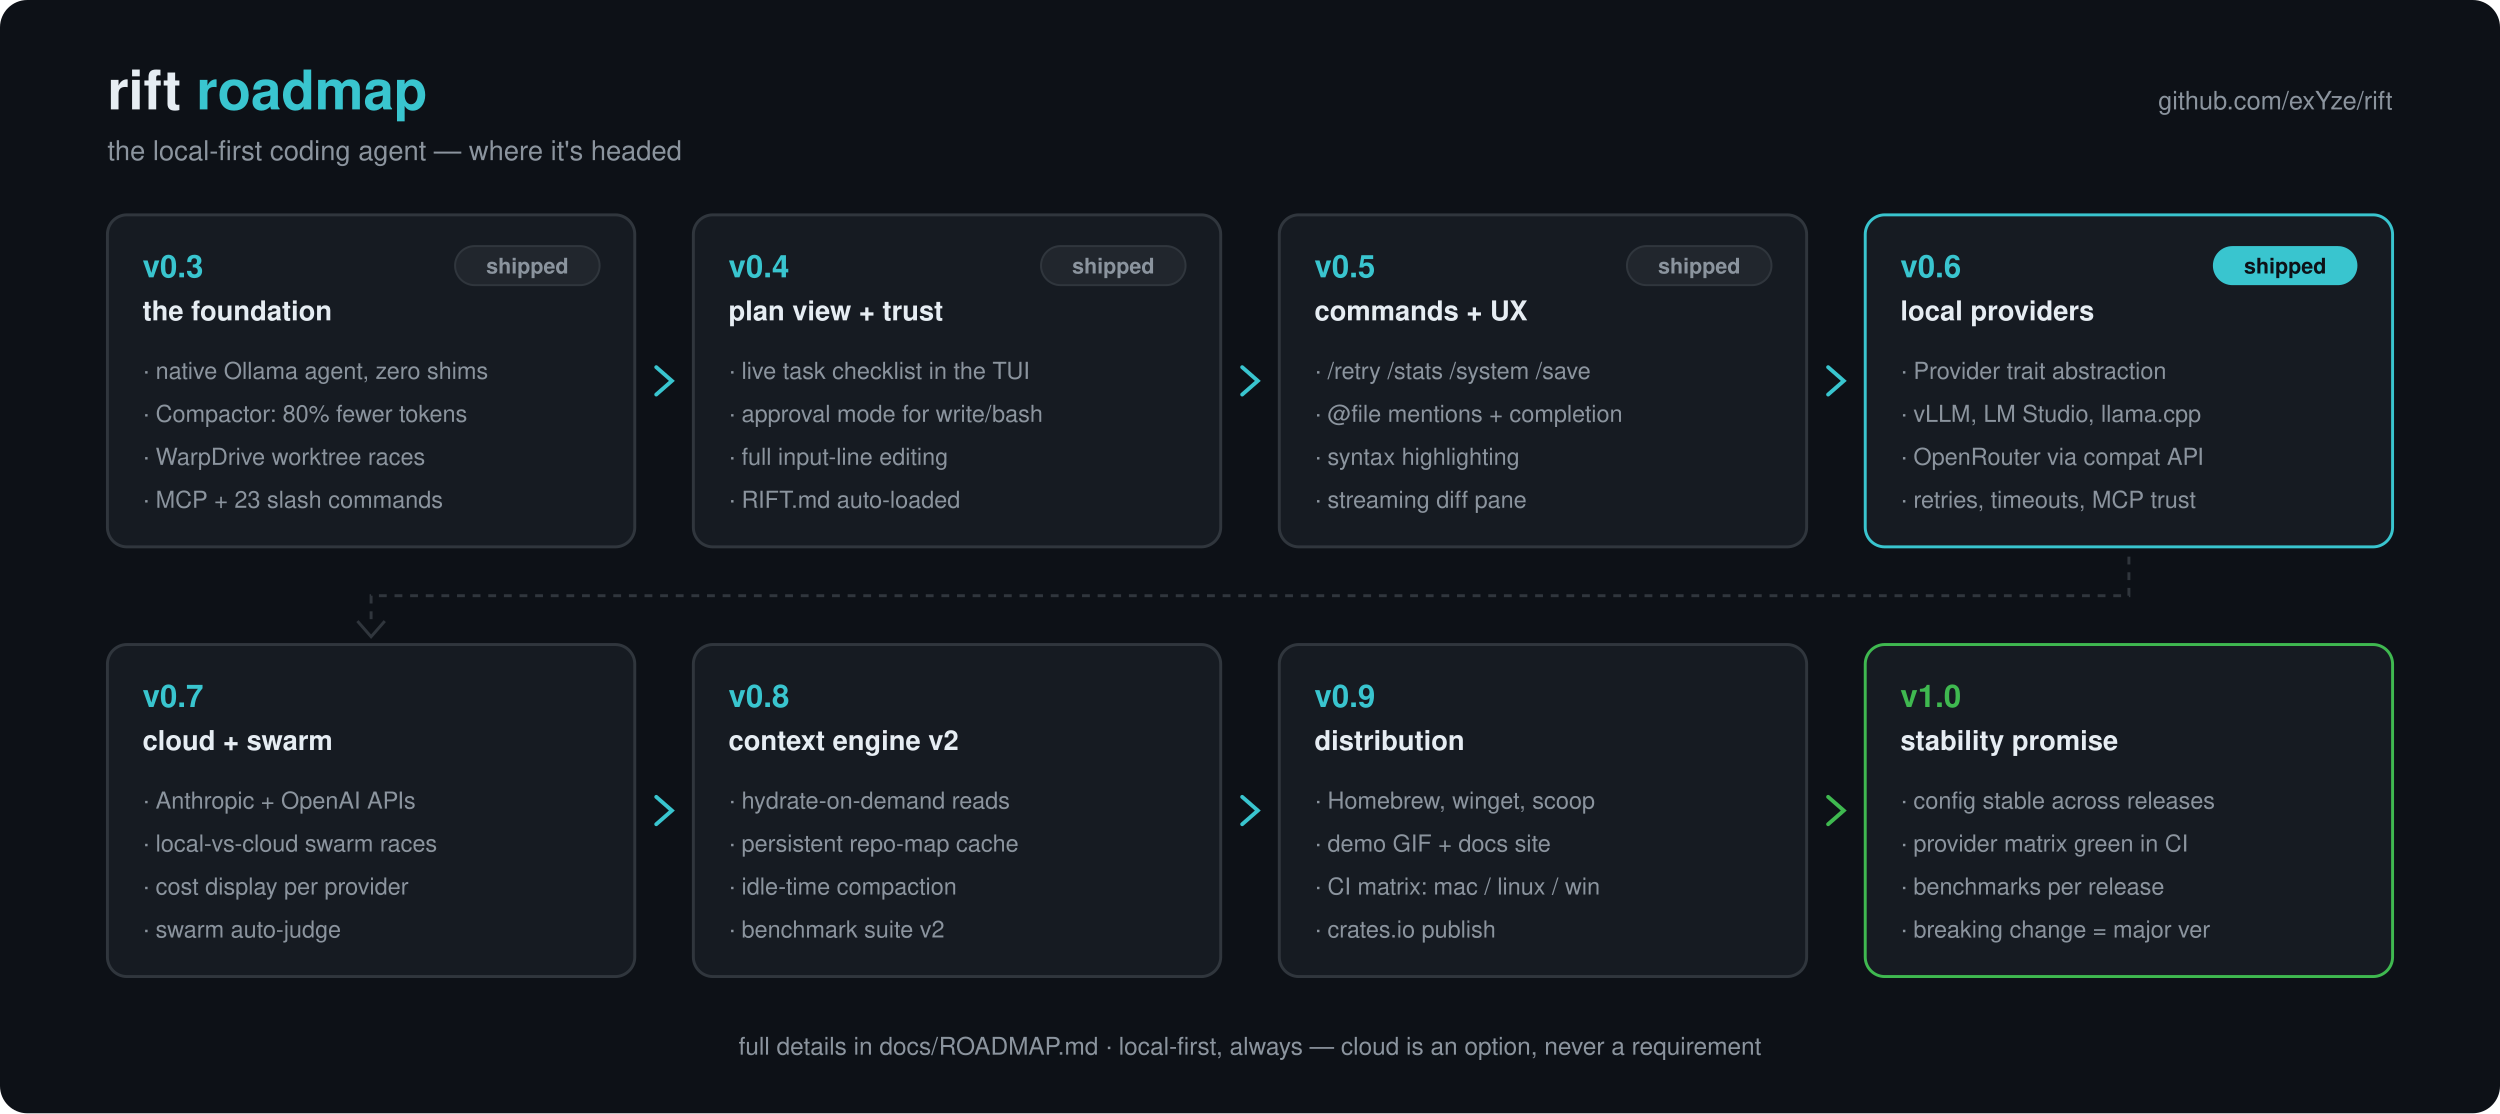
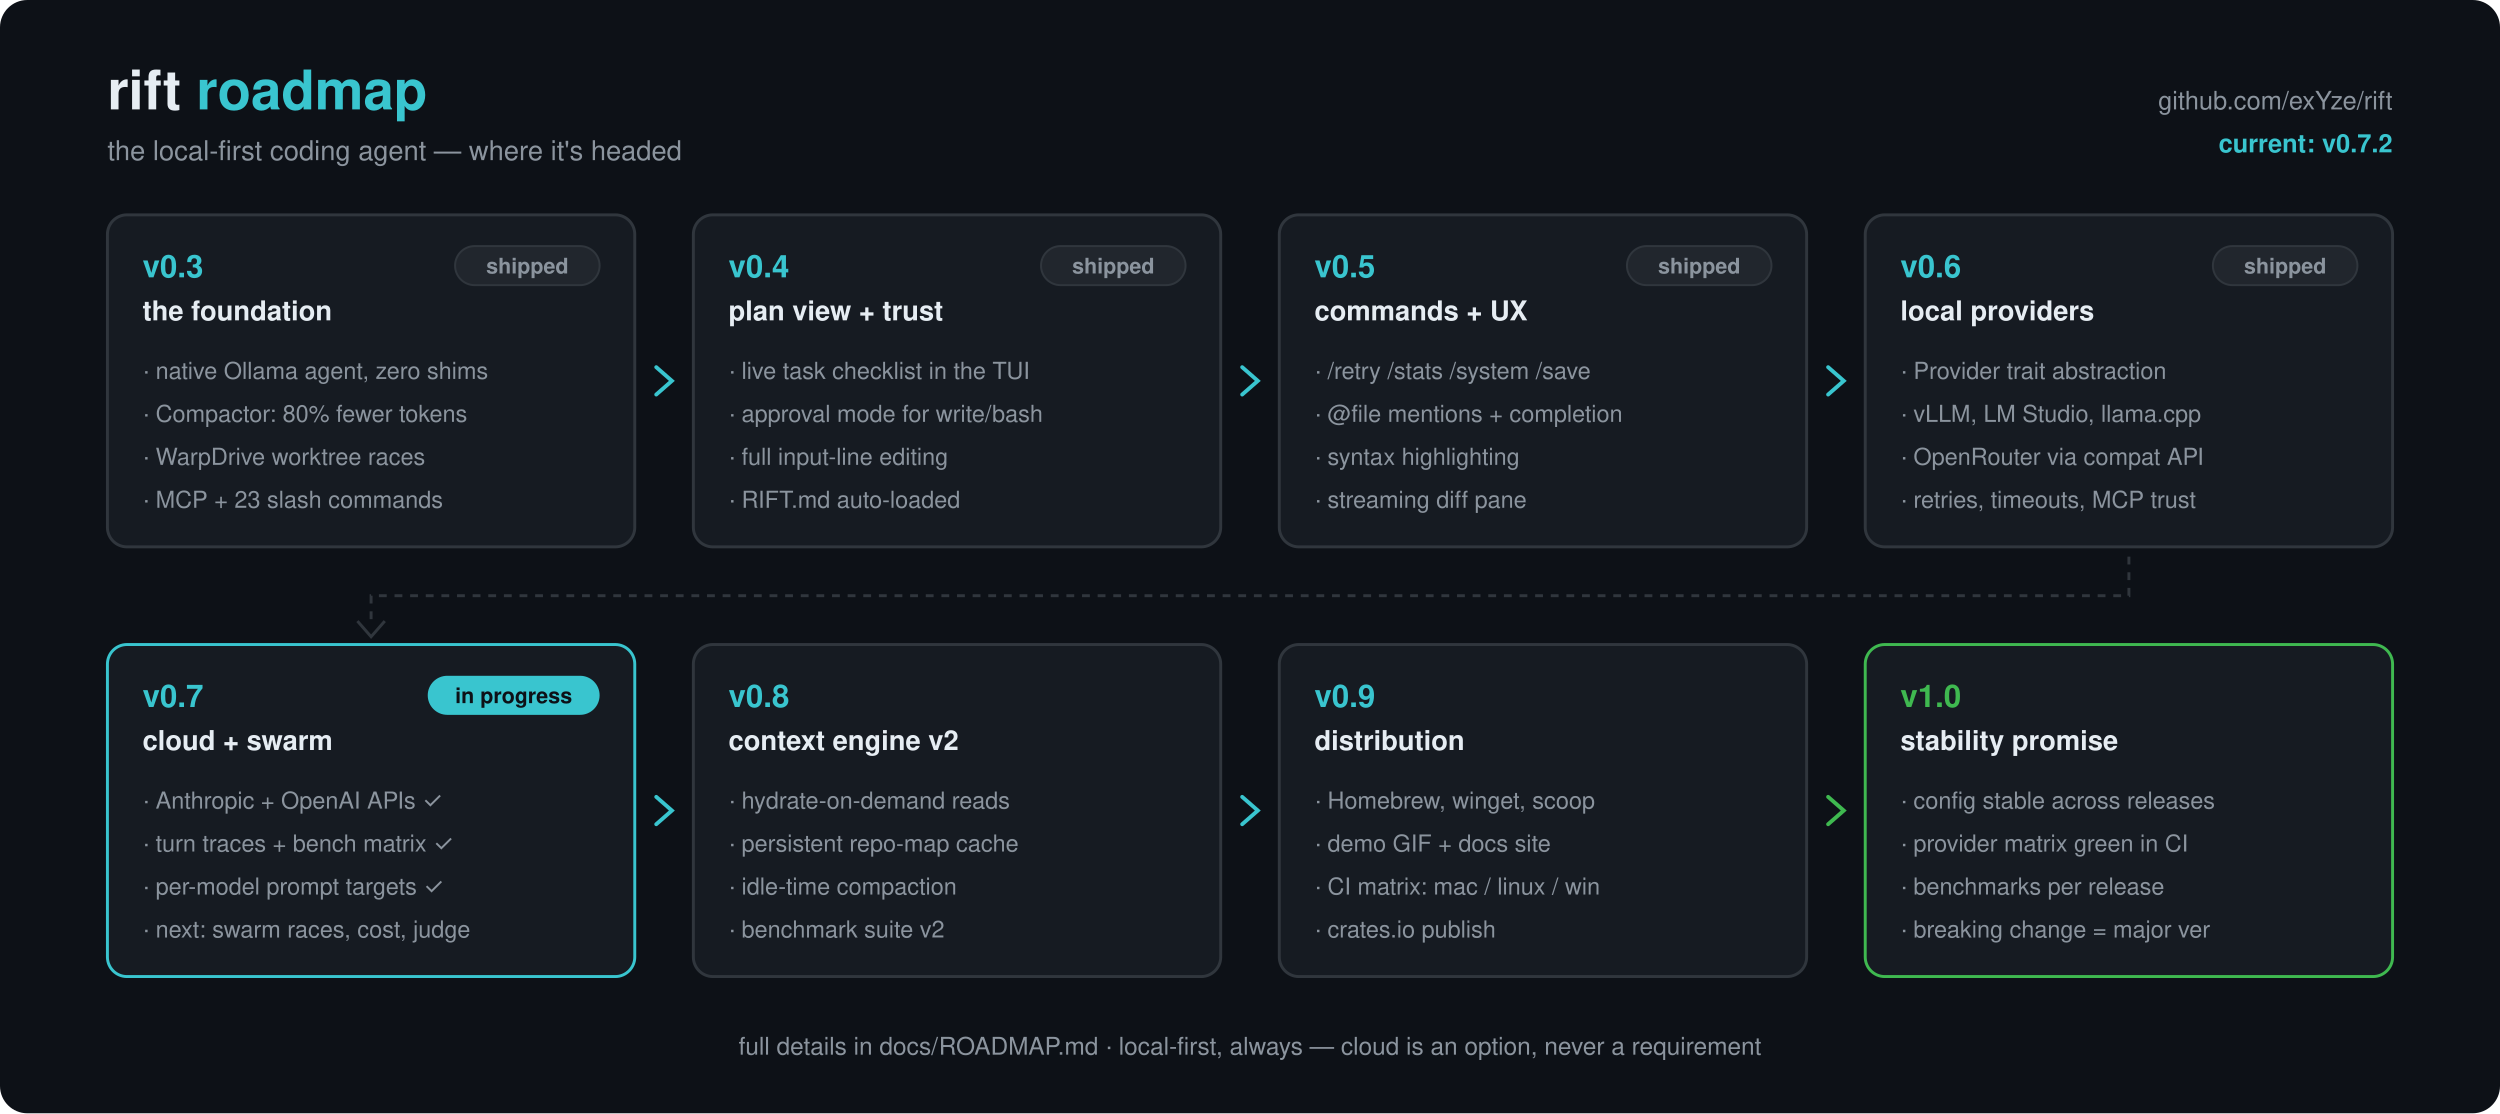
<svg xmlns="http://www.w3.org/2000/svg" viewBox="0 0 1280 570" font-family="-apple-system, 'Segoe UI', Helvetica, Arial, sans-serif">
  <rect width="1280" height="570" rx="14" fill="#0d1117" />
  <text x="55" y="56" font-size="28" font-weight="700" fill="#e6edf3">rift <tspan fill="#39c5cf">roadmap</tspan>
  </text>
  <text x="55" y="82" font-size="14" fill="#8b949e">the local-first coding agent — where it's headed</text>
  <text x="1225" y="56" font-size="13" fill="#8b949e" text-anchor="end">github.com/exYze/rift</text>
+   <text x="1225" y="78" font-size="13" font-weight="700" fill="#39c5cf" text-anchor="end">current: v0.7.2</text>
  <g transform="translate(55,110)">
    <rect width="270" height="170" rx="10" fill="#161b22" stroke="#30363d" stroke-width="1.5" />
    <rect x="178" y="16" width="74" height="20" rx="10" fill="#21262d" stroke="#30363d" stroke-width="1" />
    <text x="215" y="30" font-size="11" font-weight="700" fill="#8b949e" text-anchor="middle">shipped</text>
    <text x="18" y="32" font-size="16" font-weight="700" fill="#39c5cf">v0.3</text>
    <text x="18" y="54" font-size="14" font-weight="600" fill="#e6edf3">the foundation</text>
    <text x="18" y="84" font-size="12" fill="#8b949e">· native Ollama agent, zero shims</text>
    <text x="18" y="106" font-size="12" fill="#8b949e">· Compactor: 80% fewer tokens</text>
    <text x="18" y="128" font-size="12" fill="#8b949e">· WarpDrive worktree races</text>
    <text x="18" y="150" font-size="12" fill="#8b949e">· MCP + 23 slash commands</text>
  </g>
  <g transform="translate(355,110)">
    <rect width="270" height="170" rx="10" fill="#161b22" stroke="#30363d" stroke-width="1.5" />
    <rect x="178" y="16" width="74" height="20" rx="10" fill="#21262d" stroke="#30363d" stroke-width="1" />
    <text x="215" y="30" font-size="11" font-weight="700" fill="#8b949e" text-anchor="middle">shipped</text>
    <text x="18" y="32" font-size="16" font-weight="700" fill="#39c5cf">v0.4</text>
    <text x="18" y="54" font-size="14" font-weight="600" fill="#e6edf3">plan view + trust</text>
    <text x="18" y="84" font-size="12" fill="#8b949e">· live task checklist in the TUI</text>
    <text x="18" y="106" font-size="12" fill="#8b949e">· approval mode for write/bash</text>
    <text x="18" y="128" font-size="12" fill="#8b949e">· full input-line editing</text>
    <text x="18" y="150" font-size="12" fill="#8b949e">· RIFT.md auto-loaded</text>
  </g>
  <g transform="translate(655,110)">
    <rect width="270" height="170" rx="10" fill="#161b22" stroke="#30363d" stroke-width="1.5" />
    <rect x="178" y="16" width="74" height="20" rx="10" fill="#21262d" stroke="#30363d" stroke-width="1" />
    <text x="215" y="30" font-size="11" font-weight="700" fill="#8b949e" text-anchor="middle">shipped</text>
    <text x="18" y="32" font-size="16" font-weight="700" fill="#39c5cf">v0.5</text>
    <text x="18" y="54" font-size="14" font-weight="600" fill="#e6edf3">commands + UX</text>
    <text x="18" y="84" font-size="12" fill="#8b949e">· /retry /stats /system /save</text>
    <text x="18" y="106" font-size="12" fill="#8b949e">· @file mentions + completion</text>
    <text x="18" y="128" font-size="12" fill="#8b949e">· syntax highlighting</text>
    <text x="18" y="150" font-size="12" fill="#8b949e">· streaming diff pane</text>
  </g>
  <g transform="translate(955,110)">
-     <rect width="270" height="170" rx="10" fill="#161b22" stroke="#39c5cf" stroke-width="1.5" />
-     <rect x="178" y="16" width="74" height="20" rx="10" fill="#39c5cf" />
-     <text x="215" y="30" font-size="11" font-weight="700" fill="#0d1117" text-anchor="middle">shipped</text>
+     <rect width="270" height="170" rx="10" fill="#161b22" stroke="#30363d" stroke-width="1.5" />
+     <rect x="178" y="16" width="74" height="20" rx="10" fill="#21262d" stroke="#30363d" stroke-width="1" />
+     <text x="215" y="30" font-size="11" font-weight="700" fill="#8b949e" text-anchor="middle">shipped</text>
    <text x="18" y="32" font-size="16" font-weight="700" fill="#39c5cf">v0.6</text>
    <text x="18" y="54" font-size="14" font-weight="600" fill="#e6edf3">local providers</text>
    <text x="18" y="84" font-size="12" fill="#8b949e">· Provider trait abstraction</text>
    <text x="18" y="106" font-size="12" fill="#8b949e">· vLLM, LM Studio, llama.cpp</text>
    <text x="18" y="128" font-size="12" fill="#8b949e">· OpenRouter via compat API</text>
    <text x="18" y="150" font-size="12" fill="#8b949e">· retries, timeouts, MCP trust</text>
  </g>
  <path d="M336 188 l8 7 -8 7" fill="none" stroke="#39c5cf" stroke-width="2" stroke-linecap="round" />
  <path d="M636 188 l8 7 -8 7" fill="none" stroke="#39c5cf" stroke-width="2" stroke-linecap="round" />
  <path d="M936 188 l8 7 -8 7" fill="none" stroke="#39c5cf" stroke-width="2" stroke-linecap="round" />
  <path d="M1090 285 v 20 H 190 v 13" fill="none" stroke="#30363d" stroke-width="1.5" stroke-dasharray="4 4" />
  <path d="M183 318 l7 8 7 -8" fill="none" stroke="#30363d" stroke-width="1.5" />
  <g transform="translate(55,330)">
-     <rect width="270" height="170" rx="10" fill="#161b22" stroke="#30363d" stroke-width="1.5" />
+     <rect width="270" height="170" rx="10" fill="#161b22" stroke="#39c5cf" stroke-width="1.5" />
+     <rect x="164" y="16" width="88" height="20" rx="10" fill="#39c5cf" />
+     <text x="208" y="30" font-size="11" font-weight="700" fill="#0d1117" text-anchor="middle">in progress</text>
    <text x="18" y="32" font-size="16" font-weight="700" fill="#39c5cf">v0.7</text>
    <text x="18" y="54" font-size="14" font-weight="600" fill="#e6edf3">cloud + swarm</text>
-     <text x="18" y="84" font-size="12" fill="#8b949e">· Anthropic + OpenAI APIs</text>
-     <text x="18" y="106" font-size="12" fill="#8b949e">· local-vs-cloud swarm races</text>
-     <text x="18" y="128" font-size="12" fill="#8b949e">· cost display per provider</text>
-     <text x="18" y="150" font-size="12" fill="#8b949e">· swarm auto-judge</text>
+     <text x="18" y="84" font-size="12" fill="#8b949e">· Anthropic + OpenAI APIs ✓</text>
+     <text x="18" y="106" font-size="12" fill="#8b949e">· turn traces + bench matrix ✓</text>
+     <text x="18" y="128" font-size="12" fill="#8b949e">· per-model prompt targets ✓</text>
+     <text x="18" y="150" font-size="12" fill="#8b949e">· next: swarm races, cost, judge</text>
  </g>
  <g transform="translate(355,330)">
    <rect width="270" height="170" rx="10" fill="#161b22" stroke="#30363d" stroke-width="1.5" />
    <text x="18" y="32" font-size="16" font-weight="700" fill="#39c5cf">v0.8</text>
    <text x="18" y="54" font-size="14" font-weight="600" fill="#e6edf3">context engine v2</text>
    <text x="18" y="84" font-size="12" fill="#8b949e">· hydrate-on-demand reads</text>
    <text x="18" y="106" font-size="12" fill="#8b949e">· persistent repo-map cache</text>
    <text x="18" y="128" font-size="12" fill="#8b949e">· idle-time compaction</text>
    <text x="18" y="150" font-size="12" fill="#8b949e">· benchmark suite v2</text>
  </g>
  <g transform="translate(655,330)">
    <rect width="270" height="170" rx="10" fill="#161b22" stroke="#30363d" stroke-width="1.5" />
    <text x="18" y="32" font-size="16" font-weight="700" fill="#39c5cf">v0.9</text>
    <text x="18" y="54" font-size="14" font-weight="600" fill="#e6edf3">distribution</text>
    <text x="18" y="84" font-size="12" fill="#8b949e">· Homebrew, winget, scoop</text>
    <text x="18" y="106" font-size="12" fill="#8b949e">· demo GIF + docs site</text>
    <text x="18" y="128" font-size="12" fill="#8b949e">· CI matrix: mac / linux / win</text>
    <text x="18" y="150" font-size="12" fill="#8b949e">· crates.io publish</text>
  </g>
  <g transform="translate(955,330)">
    <rect width="270" height="170" rx="10" fill="#161b22" stroke="#3fb950" stroke-width="1.5" />
    <text x="18" y="32" font-size="16" font-weight="700" fill="#3fb950">v1.0</text>
    <text x="18" y="54" font-size="14" font-weight="600" fill="#e6edf3">stability promise</text>
    <text x="18" y="84" font-size="12" fill="#8b949e">· config stable across releases</text>
    <text x="18" y="106" font-size="12" fill="#8b949e">· provider matrix green in CI</text>
    <text x="18" y="128" font-size="12" fill="#8b949e">· benchmarks per release</text>
    <text x="18" y="150" font-size="12" fill="#8b949e">· breaking change = major ver</text>
  </g>
  <path d="M336 408 l8 7 -8 7" fill="none" stroke="#39c5cf" stroke-width="2" stroke-linecap="round" />
  <path d="M636 408 l8 7 -8 7" fill="none" stroke="#39c5cf" stroke-width="2" stroke-linecap="round" />
  <path d="M936 408 l8 7 -8 7" fill="none" stroke="#3fb950" stroke-width="2" stroke-linecap="round" />
  <text x="640" y="540" font-size="12.5" fill="#8b949e" text-anchor="middle">full details in docs/ROADMAP.md · local-first, always — cloud is an option, never a requirement</text>
</svg>
